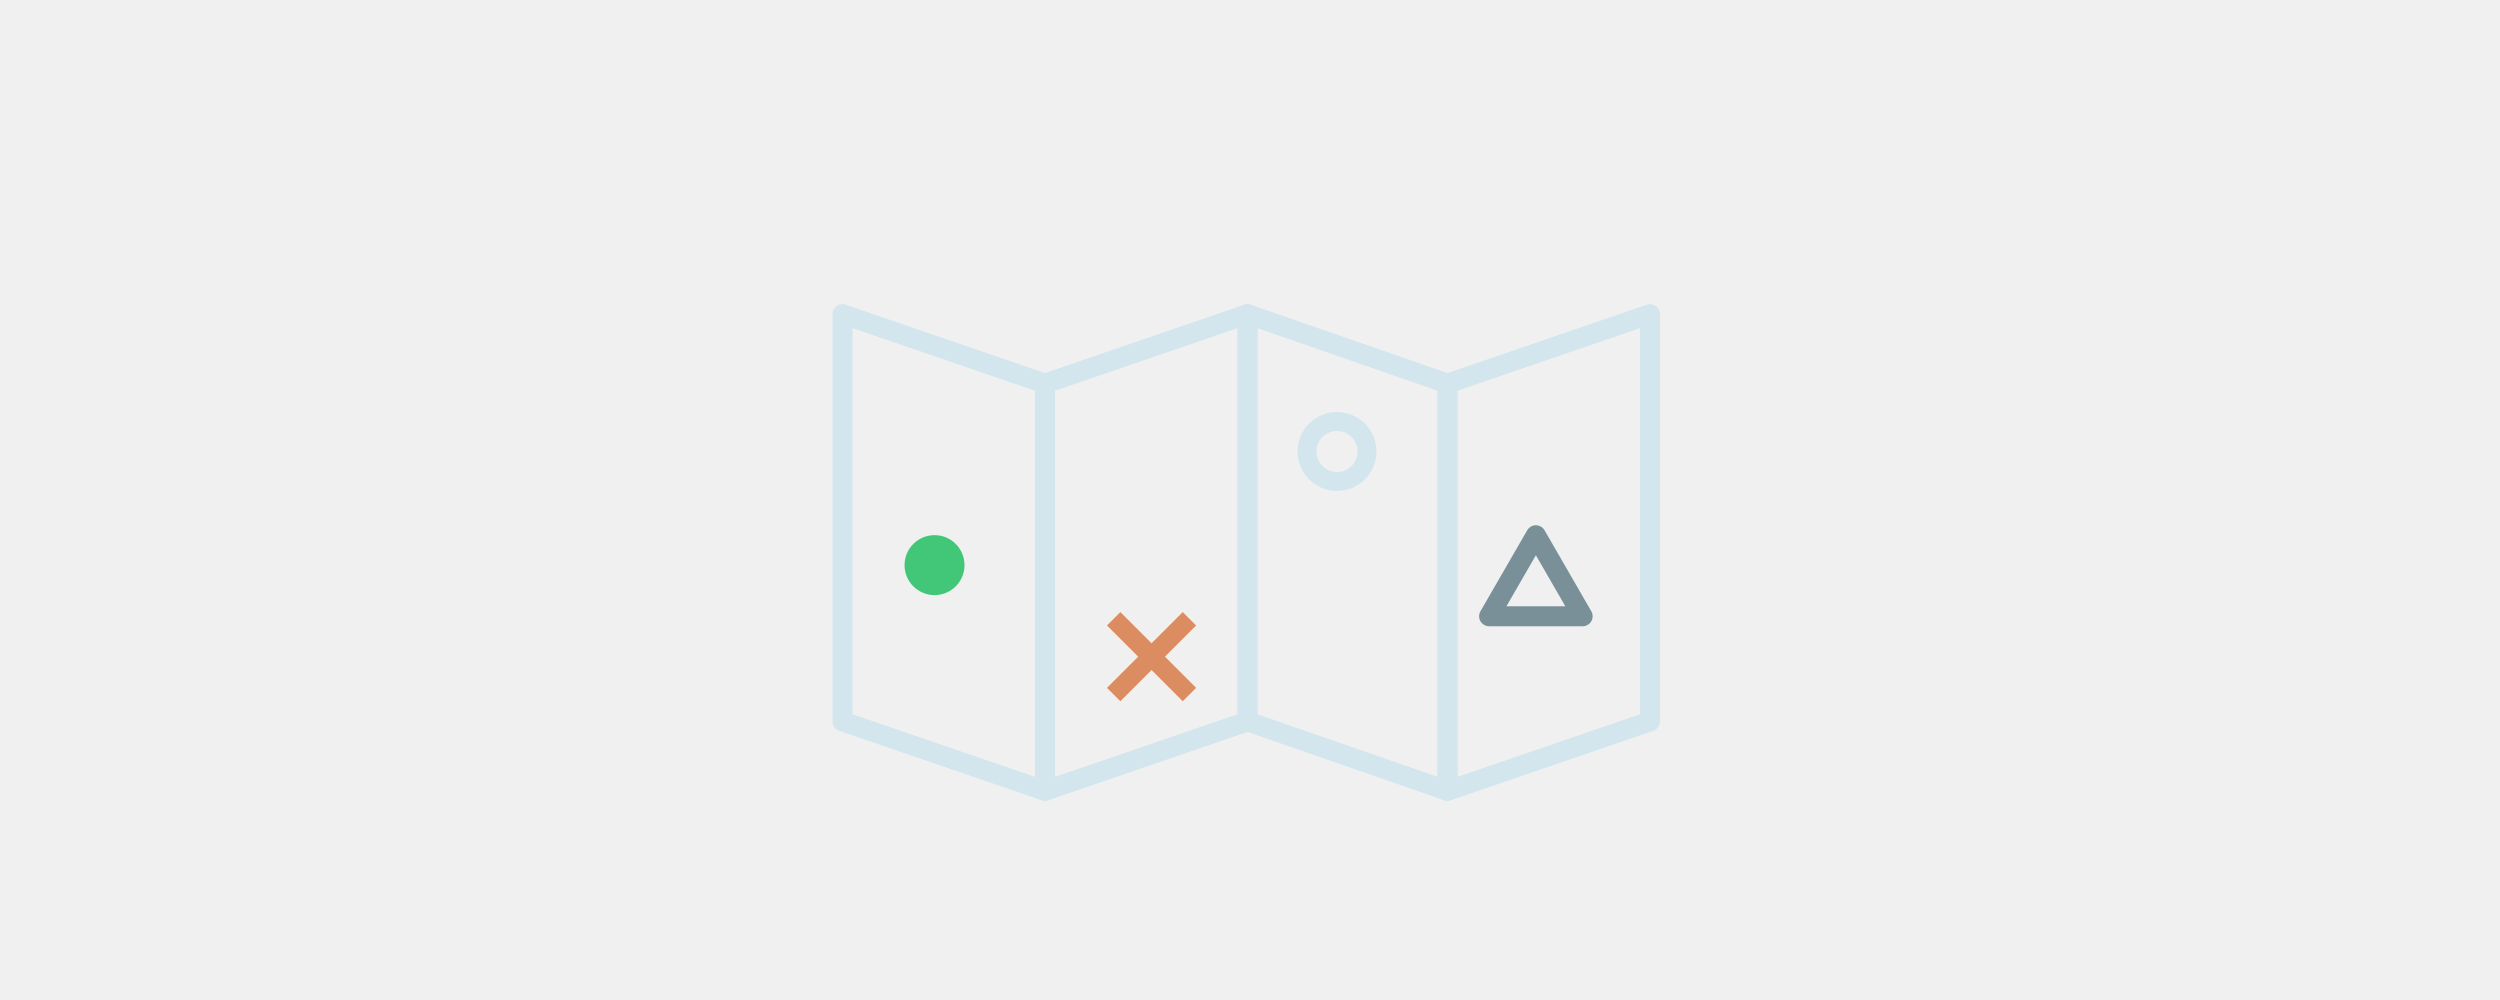
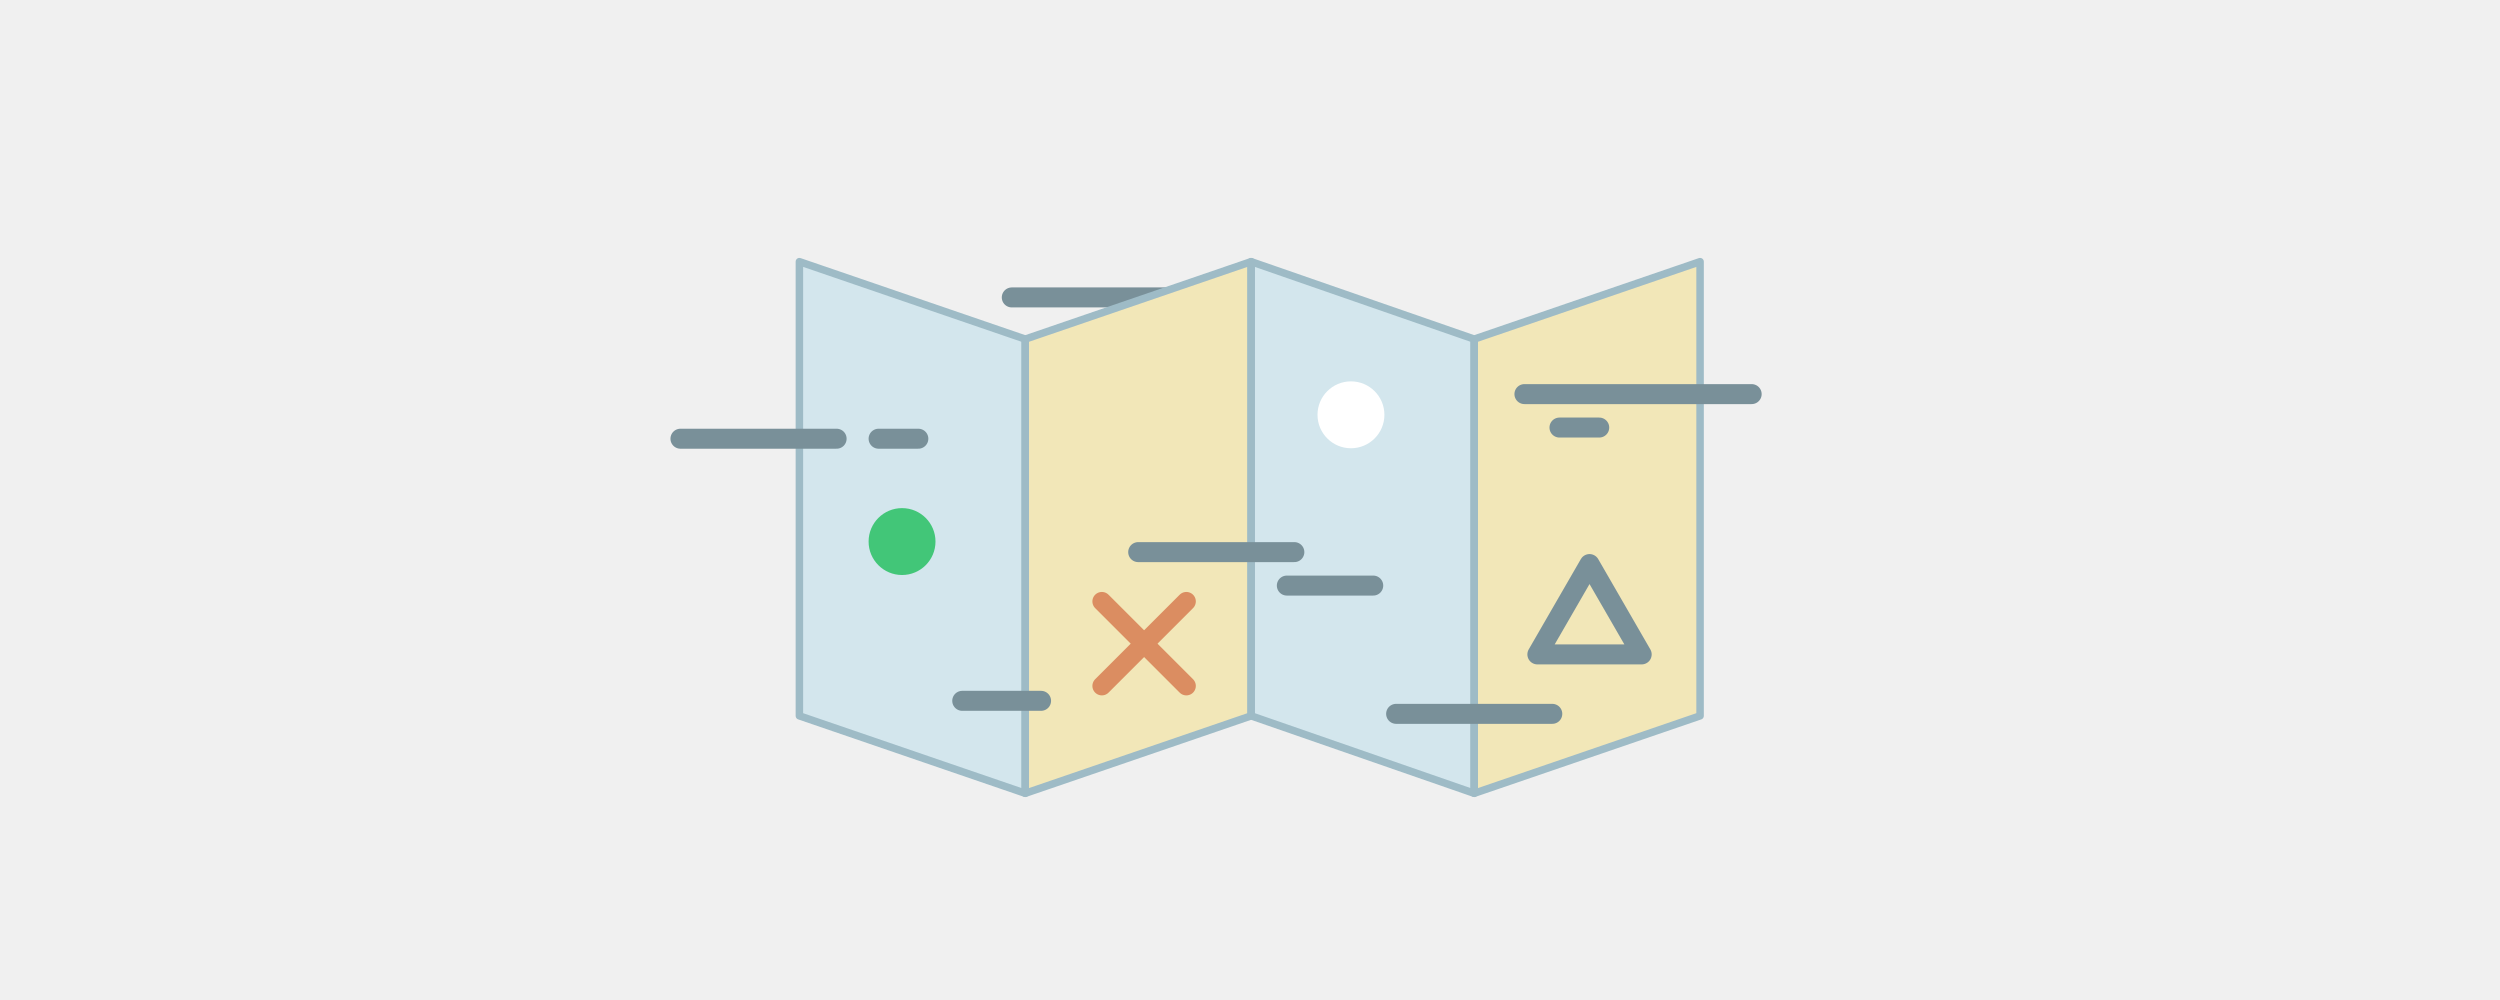
<svg xmlns="http://www.w3.org/2000/svg" version="1.1" id="Layer_1" x="0px" y="0px" width="1000px" height="400px" viewBox="0 0 1000 400" enable-background="new 0 0 1000 400" xml:space="preserve">
-   <polygon fill="none" stroke="#D3E6ED" stroke-width="8" stroke-linecap="round" stroke-linejoin="round" stroke-miterlimit="10" points="  418,316.331 337,288.554 337,125.669 418,153.446 " />
-   <polygon fill="none" stroke="#D3E6ED" stroke-width="8" stroke-linecap="round" stroke-linejoin="round" stroke-miterlimit="10" points="  579,316.331 499,288.554 499,125.669 579,153.446 " />
-   <polygon fill="none" stroke="#D3E6ED" stroke-width="8" stroke-linecap="round" stroke-linejoin="round" stroke-miterlimit="10" points="  418,316.331 499,288.554 499,125.669 418,153.446 " />
-   <polygon fill="none" stroke="#D3E6ED" stroke-width="8" stroke-linecap="round" stroke-linejoin="round" stroke-miterlimit="10" points="  579,316.331 660,288.554 660,125.669 579,153.446 " />
-   <circle fill="#42C678" cx="373.812" cy="226.05" r="11.995" />
-   <circle fill="none" stroke="#D3E6ED" stroke-width="7.576" stroke-linecap="round" stroke-linejoin="round" stroke-miterlimit="10" cx="534.802" cy="180.594" r="11.995" />
-   <line fill="none" stroke="#DB8D61" stroke-width="7.576" stroke-linejoin="round" stroke-miterlimit="10" x1="445.468" y1="247.516" x2="475.772" y2="277.82" />
-   <line fill="none" stroke="#DB8D61" stroke-width="7.576" stroke-linejoin="round" stroke-miterlimit="10" x1="445.468" y1="277.82" x2="475.772" y2="247.516" />
-   <polygon fill="none" stroke="#799099" stroke-width="8" stroke-linecap="round" stroke-linejoin="round" stroke-miterlimit="10" points="  595.647,246.5 614.351,214.105 633.054,246.5 " />
+   <line fill="none" stroke="#799099" stroke-width="8" stroke-linecap="round" stroke-linejoin="round" stroke-miterlimit="10" x1="404.713" y1="118.972" x2="467.175" y2="118.972" />
+   <polygon fill="#D3E6ED" points="319.759,104.661 410.105,135.643 500.452,104.661 589.683,135.643 680.029,104.661 680.029,286.342   589.683,317.323 500.452,286.342 410.105,317.323 319.759,286.342 " />
+   <polygon fill="none" stroke="#9EBBC6" stroke-width="3" stroke-linecap="round" stroke-linejoin="round" stroke-miterlimit="10" points="  410.105,317.323 319.759,286.342 319.759,104.661 410.105,135.643 " />
+   <polygon fill="#F2E7B8" points="410.105,317.323 500.452,286.342 500.452,104.661 410.105,135.643 " />
+   <polygon fill="#F2E7B8" points="589.683,317.323 680.029,286.342 680.029,104.661 589.683,135.643 " />
+   <polygon fill="none" stroke="#9EBBC6" stroke-width="3" stroke-linecap="round" stroke-linejoin="round" stroke-miterlimit="10" points="  589.683,317.323 500.452,286.342 500.452,104.661 589.683,135.643 " />
+   <polygon fill="none" stroke="#9EBBC6" stroke-width="3" stroke-linecap="round" stroke-linejoin="round" stroke-miterlimit="10" points="  410.105,317.323 500.452,286.342 500.452,104.661 410.105,135.643 " />
+   <polygon fill="none" stroke="#9EBBC6" stroke-width="3" stroke-linecap="round" stroke-linejoin="round" stroke-miterlimit="10" points="  589.683,317.323 680.029,286.342 680.029,104.661 589.683,135.643 " />
+   <circle fill="#42C678" cx="360.818" cy="216.625" r="13.379" />
+   <circle fill="#FFFFFF" cx="540.384" cy="165.924" r="13.379" />
+   <line fill="none" stroke="#DB8D61" stroke-width="7.576" stroke-linecap="round" stroke-linejoin="round" stroke-miterlimit="10" x1="440.742" y1="240.567" x2="474.542" y2="274.369" />
+   <line fill="none" stroke="#DB8D61" stroke-width="7.576" stroke-linecap="round" stroke-linejoin="round" stroke-miterlimit="10" x1="440.742" y1="274.369" x2="474.542" y2="240.567" />
+   <polygon fill="none" stroke="#799099" stroke-width="8" stroke-linecap="round" stroke-linejoin="round" stroke-miterlimit="10" points="  614.948,261.76 635.811,225.627 656.672,261.76 " />
+   <line fill="none" stroke="#799099" stroke-width="8" stroke-linecap="round" stroke-linejoin="round" stroke-miterlimit="10" x1="272.182" y1="175.486" x2="334.644" y2="175.486" />
+   <line fill="none" stroke="#799099" stroke-width="8" stroke-linecap="round" stroke-linejoin="round" stroke-miterlimit="10" x1="558.451" y1="285.536" x2="620.913" y2="285.536" />
+   <line fill="none" stroke="#799099" stroke-width="8" stroke-linecap="round" stroke-linejoin="round" stroke-miterlimit="10" x1="609.772" y1="157.64" x2="700.663" y2="157.64" />
+   <line fill="none" stroke="#799099" stroke-width="8" stroke-linecap="round" stroke-linejoin="round" stroke-miterlimit="10" x1="455.278" y1="220.846" x2="517.739" y2="220.846" />
+   <line fill="none" stroke="#799099" stroke-width="8" stroke-linecap="round" stroke-linejoin="round" stroke-miterlimit="10" x1="514.735" y1="234.23" x2="549.29" y2="234.23" />
+   <line fill="none" stroke="#799099" stroke-width="8" stroke-linecap="round" stroke-linejoin="round" stroke-miterlimit="10" x1="351.437" y1="175.486" x2="367.335" y2="175.486" />
+   <line fill="none" stroke="#799099" stroke-width="8" stroke-linecap="round" stroke-linejoin="round" stroke-miterlimit="10" x1="384.898" y1="280.332" x2="416.425" y2="280.332" />
+   <line fill="none" stroke="#799099" stroke-width="8" stroke-linecap="round" stroke-linejoin="round" stroke-miterlimit="10" x1="623.791" y1="171.024" x2="639.689" y2="171.024" />
</svg>
